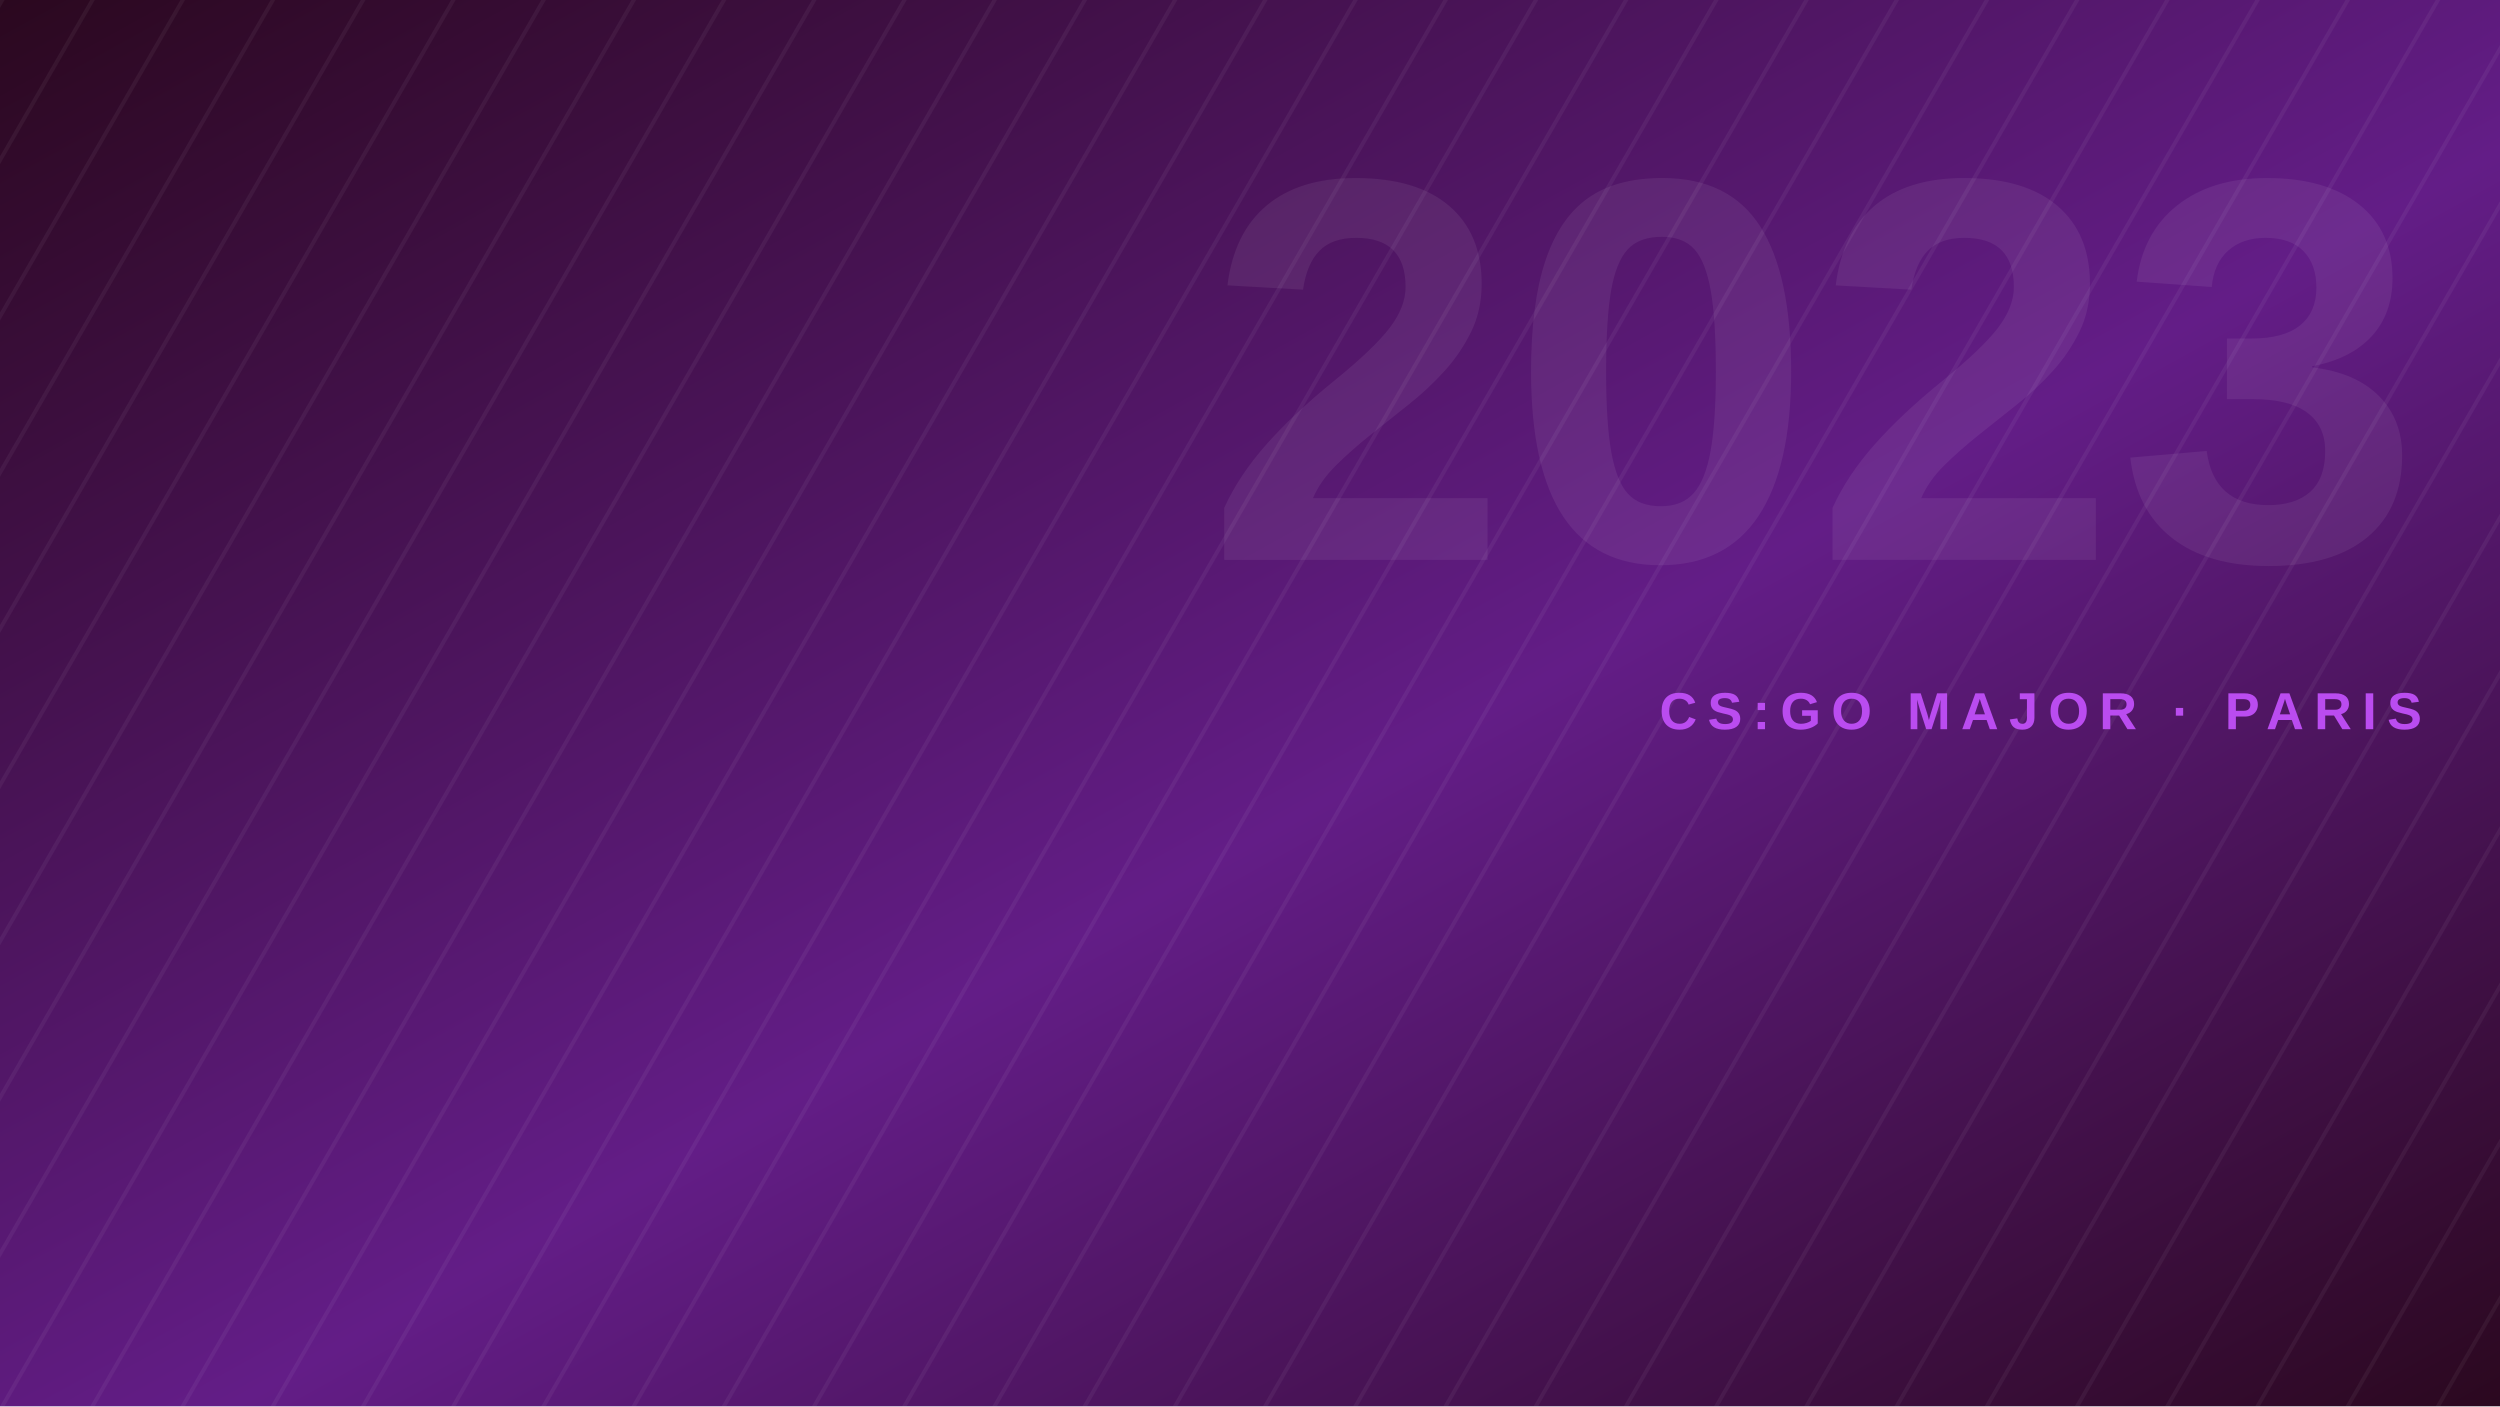
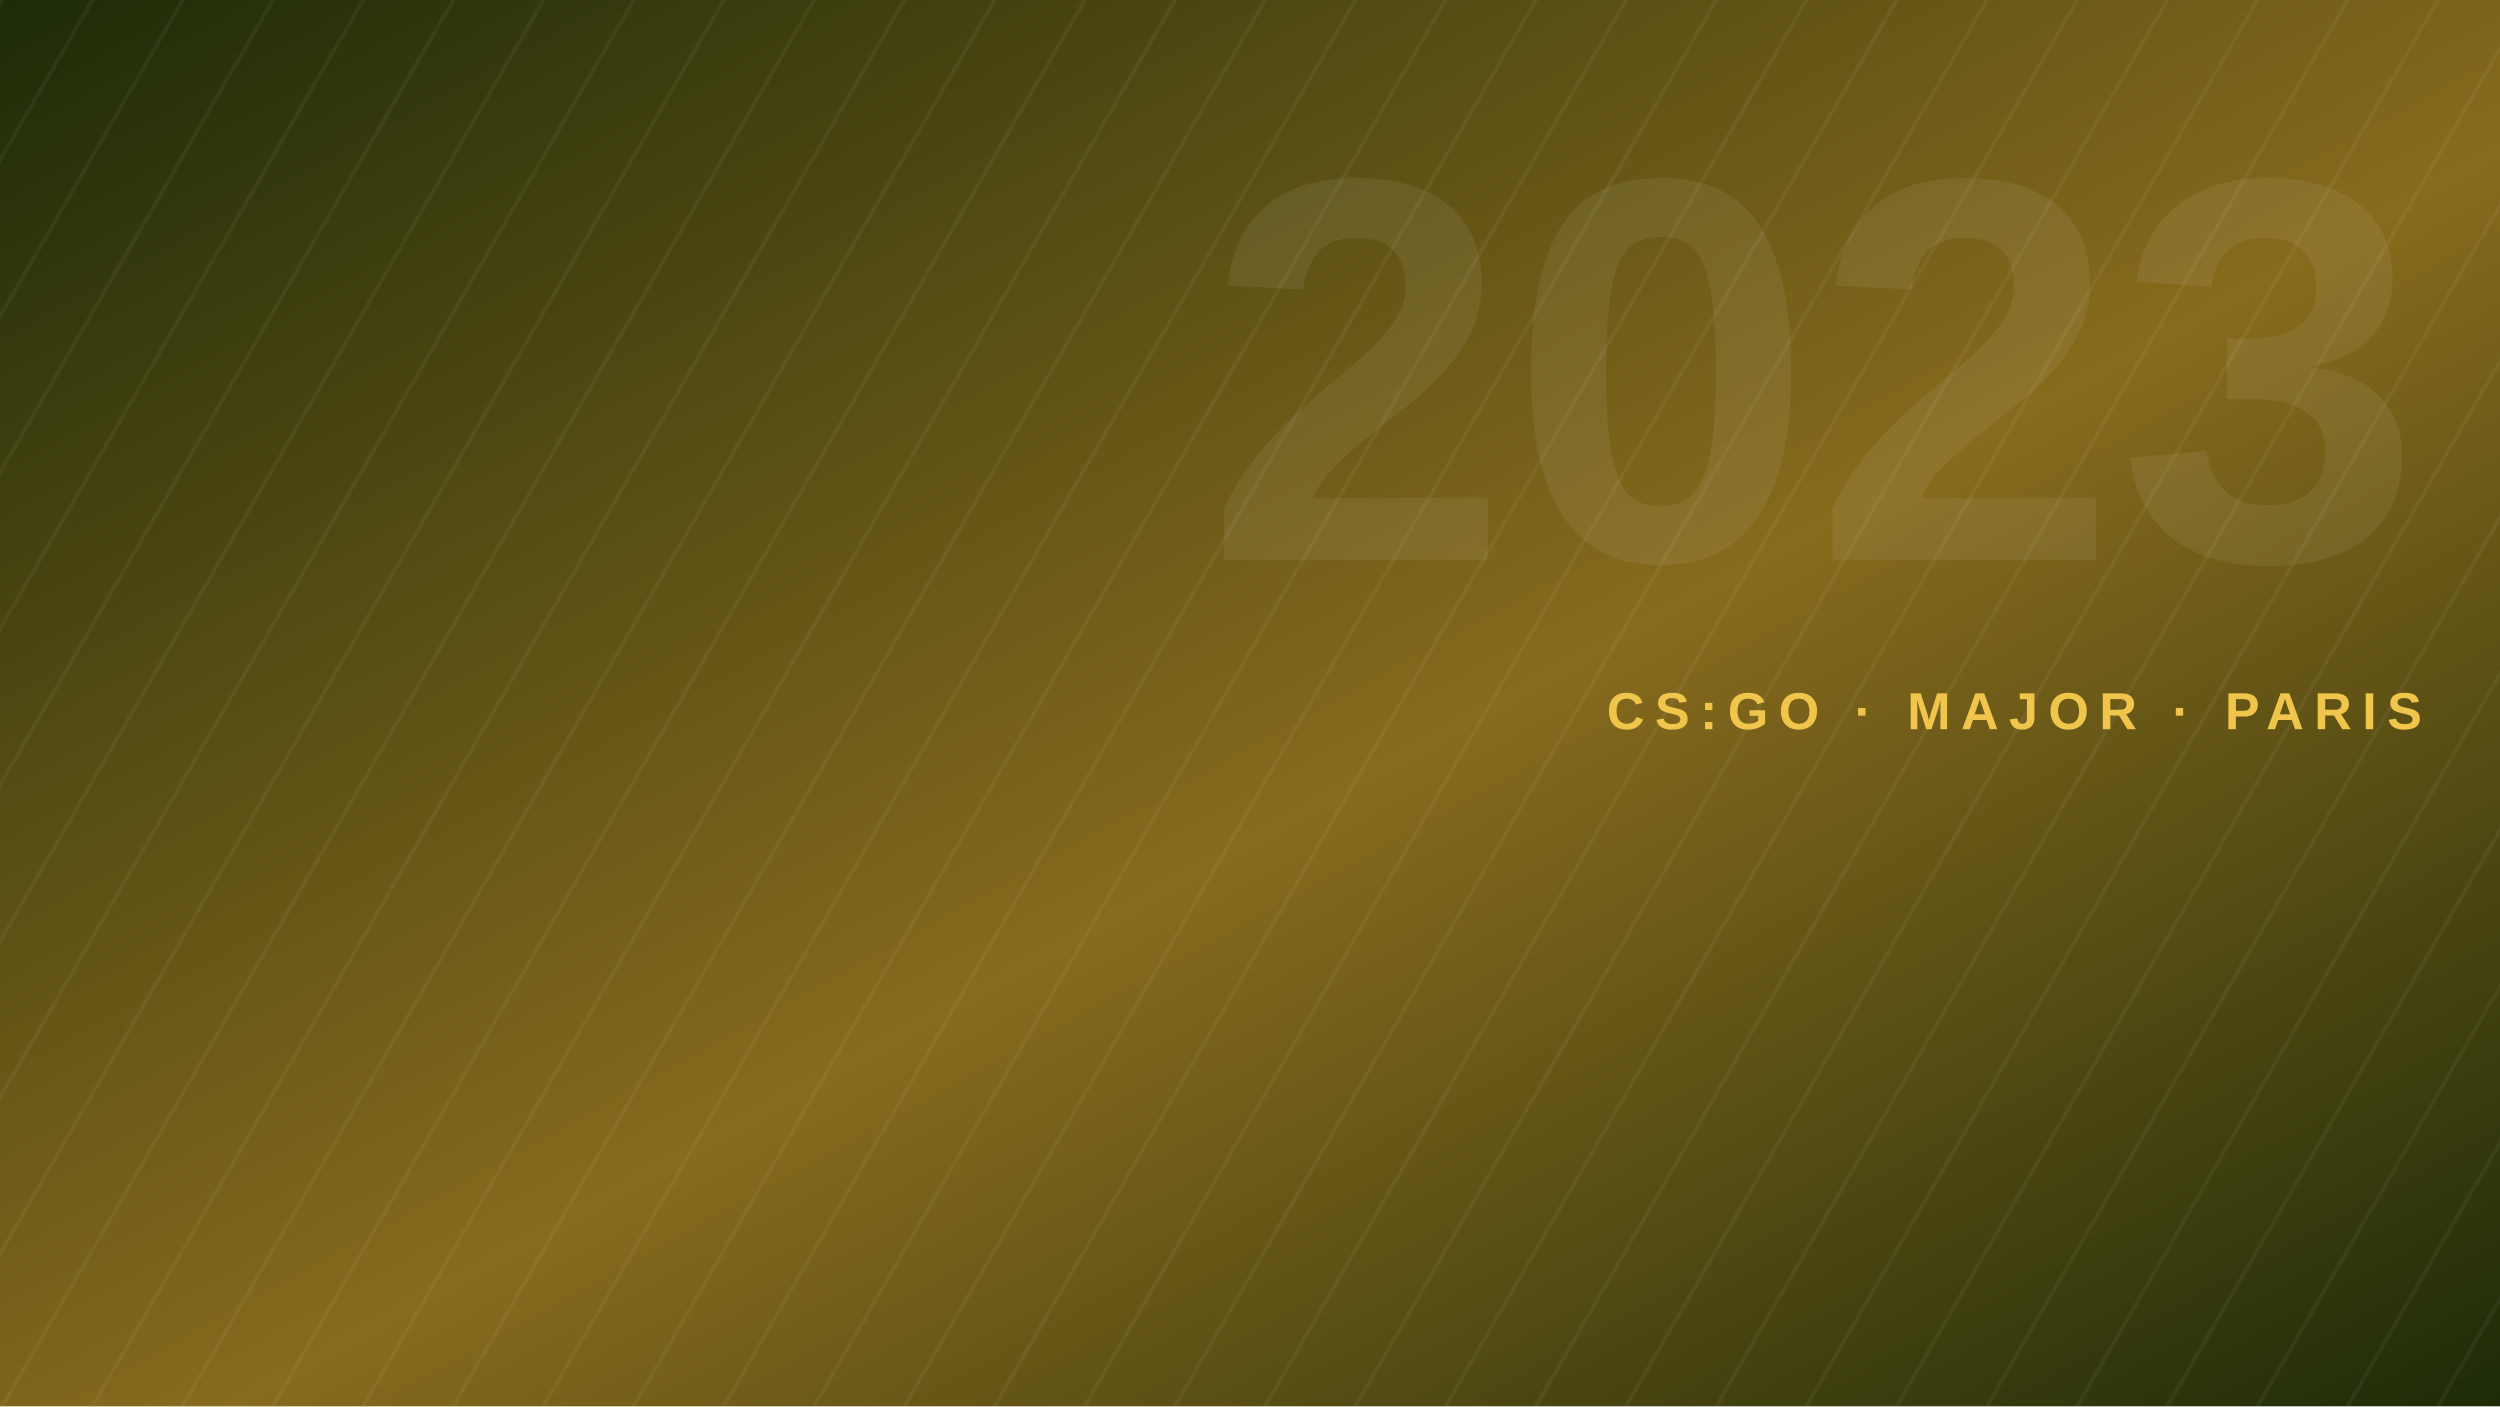
<svg xmlns="http://www.w3.org/2000/svg" width="1920" height="1080" viewBox="0 0 1920 1080">
  <defs>
    <linearGradient id="g" x1="0" y1="0" x2="1" y2="1">
-       <stop offset="0" stop-color="hsl(320,70%,10%)" />
-       <stop offset=".55" stop-color="hsl(280,65%,32%)" />
-       <stop offset="1" stop-color="hsl(320,70%,10%)" />
+       <stop offset="0" stop-color="hsl(84,70%,10%)" />
+       <stop offset=".55" stop-color="hsl(44,65%,32%)" />
+       <stop offset="1" stop-color="hsl(84,70%,10%)" />
    </linearGradient>
    <pattern id="p" width="60" height="60" patternUnits="userSpaceOnUse" patternTransform="rotate(30)">
      <rect width="3" height="60" fill="#fff" opacity=".05" />
    </pattern>
  </defs>
  <rect width="1920" height="1080" fill="url(#g)" />
  <rect width="1920" height="1080" fill="url(#p)" />
  <text x="1860" y="430" text-anchor="end" font-family="Arial,Helvetica,sans-serif" font-weight="700" font-size="420" fill="#fff" opacity=".07">2023</text>
-   <text x="1860" y="560" text-anchor="end" font-family="Arial,Helvetica,sans-serif" font-weight="700" font-size="40" fill="hsl(280,85%,62%)" letter-spacing="8">CS:GO MAJOR · PARIS</text>
+   <text x="1860" y="560" text-anchor="end" font-family="Arial,Helvetica,sans-serif" font-weight="700" font-size="40" fill="hsl(44,85%,62%)" letter-spacing="8">CS:GO · MAJOR · PARIS</text>
</svg>
